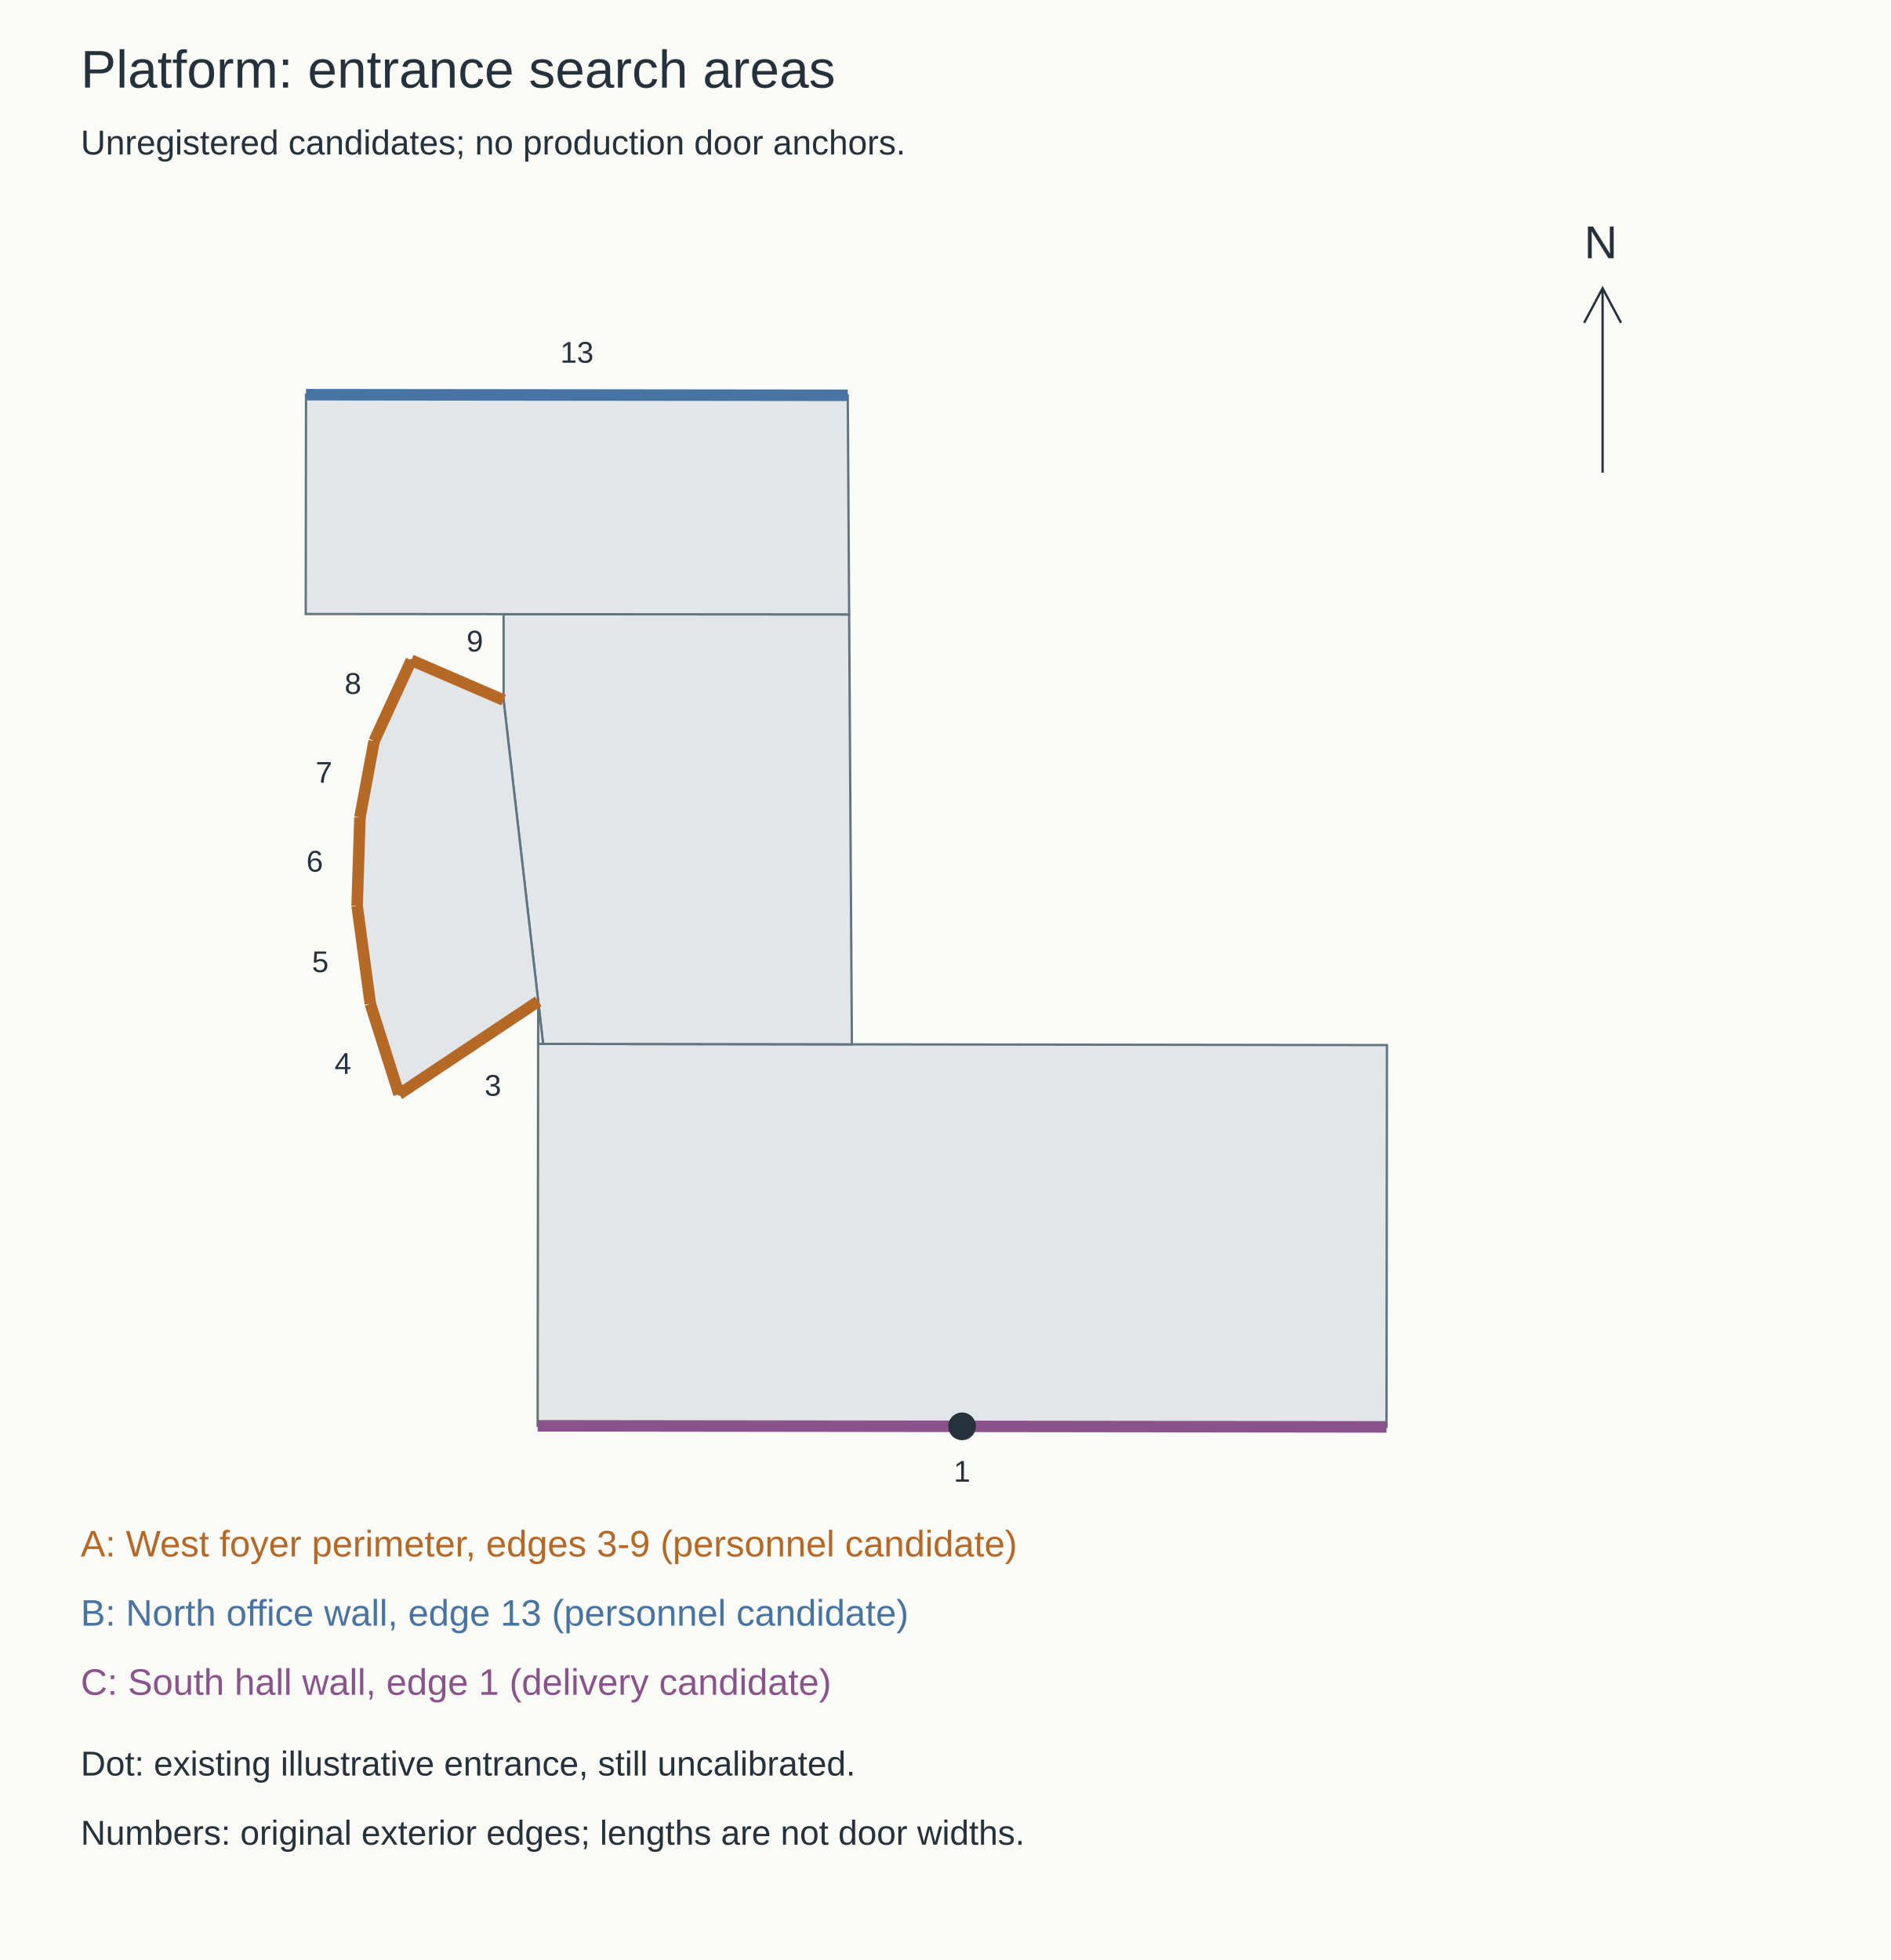
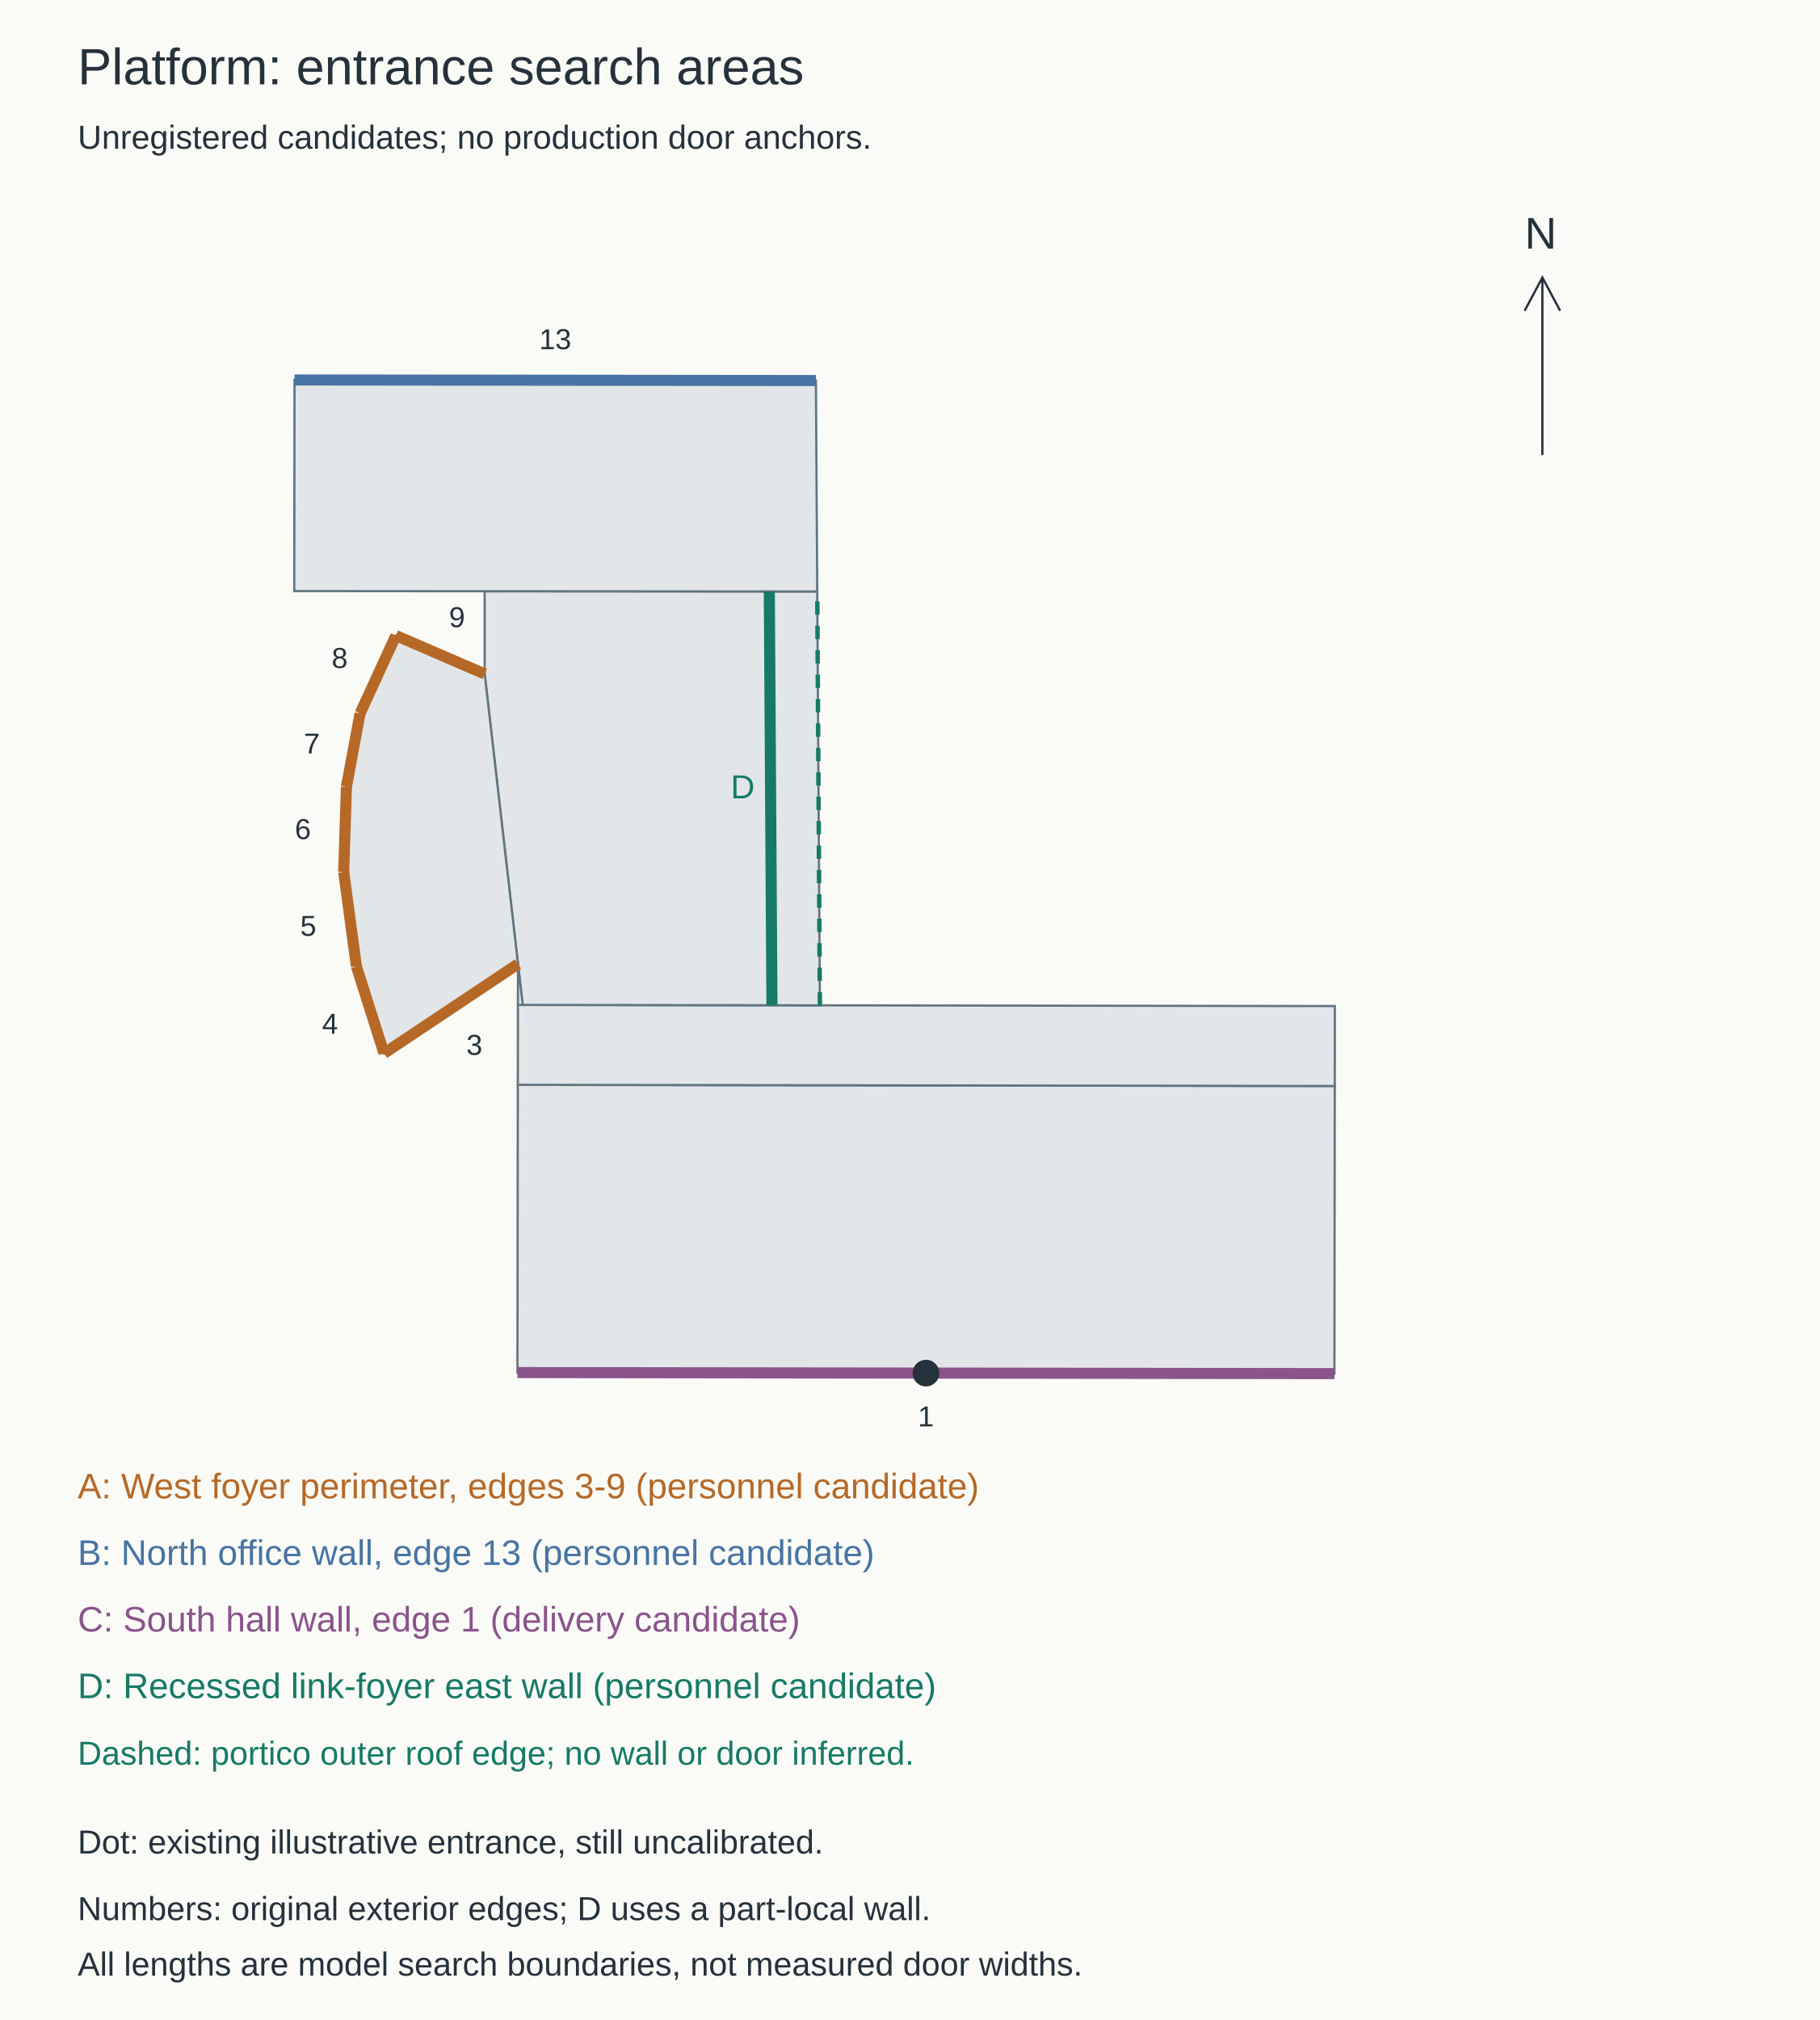
- <svg xmlns="http://www.w3.org/2000/svg" width="820" height="850" viewBox="0 0 820 850">
-   <rect width="820" height="850" fill="#fafaf7" />
+ <svg xmlns="http://www.w3.org/2000/svg" width="820" height="910" viewBox="0 0 820 910">
+   <rect width="820" height="910" fill="#fafaf7" />
  <g font-family="Arial,sans-serif" fill="#26323b">
    <text x="35" y="38" font-size="23">Platform: entrance search areas</text>
    <text x="35" y="67" font-size="15">Unregistered candidates; no production door anchors.</text>
-     <path d="M 601.49,453.23 L 369.44,452.90 L 233.38,452.70 L 233.16,618.34 L 601.30,618.81 L 601.49,453.23 Z" fill="#e2e6e8" stroke="#617581" />
-     <path d="M 369.44,452.90 L 368.25,266.46 L 218.39,266.35 L 218.39,303.62 L 235.53,452.70 L 369.44,452.90 Z" fill="#e2e6e8" stroke="#617581" />
+     <path d="M 601.45,489.23 L 233.33,488.70 L 233.16,618.34 L 601.30,618.81 L 601.45,489.23 Z" fill="#e2e6e8" stroke="#617581" />
+     <path d="M 233.33,488.70 L 601.45,489.23 L 601.49,453.23 L 369.44,452.90 L 233.38,452.70 L 233.33,488.70 Z" fill="#e2e6e8" stroke="#617581" />
+     <path d="M 347.84,452.86 L 346.65,266.45 L 218.39,266.35 L 218.39,303.62 L 235.53,452.70 L 347.84,452.86 Z" fill="#e2e6e8" stroke="#617581" />
+     <path d="M 346.65,266.45 L 347.84,452.86 L 369.44,452.90 L 368.25,266.46 L 346.65,266.45 Z" fill="#e2e6e8" stroke="#617581" />
    <path d="M 233.41,434.26 L 233.38,452.70 L 235.53,452.70 L 218.39,303.62 L 178.38,286.32 L 162.25,321.38 L 156.10,354.44 L 154.87,392.78 L 160.59,435.33 L 173.03,474.54 L 233.41,434.26 Z" fill="#e2e6e8" stroke="#617581" />
    <path d="M 218.39,266.35 L 368.25,266.46 L 367.65,171.43 L 132.71,171.17 L 132.59,266.28 L 218.39,266.35 Z" fill="#e2e6e8" stroke="#617581" />
    <path d="M 233.41,434.26 L 173.03,474.54" fill="none" stroke="#b66827" stroke-width="5" />
    <text x="213.76" y="475.20" font-size="13" text-anchor="middle">3</text>
    <path d="M 173.03,474.54 L 160.59,435.33" fill="none" stroke="#b66827" stroke-width="5" />
    <text x="148.70" y="465.68" font-size="13" text-anchor="middle">4</text>
    <path d="M 160.59,435.33 L 154.87,392.78" fill="none" stroke="#b66827" stroke-width="5" />
    <text x="138.90" y="421.59" font-size="13" text-anchor="middle">5</text>
    <path d="M 154.87,392.78 L 156.10,354.44" fill="none" stroke="#b66827" stroke-width="5" />
    <text x="136.49" y="378.00" font-size="13" text-anchor="middle">6</text>
    <path d="M 156.10,354.44 L 162.25,321.38" fill="none" stroke="#b66827" stroke-width="5" />
    <text x="140.50" y="339.44" font-size="13" text-anchor="middle">7</text>
    <path d="M 162.25,321.38 L 178.38,286.32" fill="none" stroke="#b66827" stroke-width="5" />
    <text x="153.06" y="300.91" font-size="13" text-anchor="middle">8</text>
    <path d="M 178.38,286.32 L 218.39,303.62" fill="none" stroke="#b66827" stroke-width="5" />
    <text x="205.93" y="282.53" font-size="13" text-anchor="middle">9</text>
    <path d="M 132.71,171.17 L 367.65,171.43" fill="none" stroke="#4774a3" stroke-width="5" />
    <text x="250.20" y="157.30" font-size="13" text-anchor="middle">13</text>
    <path d="M 601.30,618.81 L 233.16,618.34" fill="none" stroke="#8b538b" stroke-width="5" />
    <text x="417.21" y="642.57" font-size="13" text-anchor="middle">1</text>
+     <path d="M 347.84,452.86 L 346.65,266.45" fill="none" stroke="#167a67" stroke-width="5" />
+     <path d="M 369.44,452.90 L 368.25,266.46" fill="none" stroke="#167a67" stroke-width="2" stroke-dasharray="6 5" />
+     <text x="329.25" y="359.65" font-size="15" fill="#167a67">D</text>
    <circle cx="417.23" cy="618.57" r="6" fill="#26323b" />
    <path d="M 695,205 L 695,125 M 687,140 L 695,125 L 703,140" fill="none" stroke="#26323b" />
    <text x="687" y="112" font-size="20">N</text>
    <text x="35" y="675" font-size="16" fill="#b66827">A: West foyer perimeter, edges 3-9 (personnel candidate)</text>
    <text x="35" y="705" font-size="16" fill="#4774a3">B: North office wall, edge 13 (personnel candidate)</text>
    <text x="35" y="735" font-size="16" fill="#8b538b">C: South hall wall, edge 1 (delivery candidate)</text>
-     <text x="35" y="770" font-size="15">Dot: existing illustrative entrance, still uncalibrated.</text>
-     <text x="35" y="800" font-size="15">Numbers: original exterior edges; lengths are not door widths.</text>
+     <text x="35" y="765" font-size="16" fill="#167a67">D: Recessed link-foyer east wall (personnel candidate)</text>
+     <text x="35" y="795" font-size="15" fill="#167a67">Dashed: portico outer roof edge; no wall or door inferred.</text>
+     <text x="35" y="835" font-size="15">Dot: existing illustrative entrance, still uncalibrated.</text>
+     <text x="35" y="865" font-size="15">Numbers: original exterior edges; D uses a part-local wall.</text>
+     <text x="35" y="890" font-size="15">All lengths are model search boundaries, not measured door widths.</text>
  </g>
</svg>
